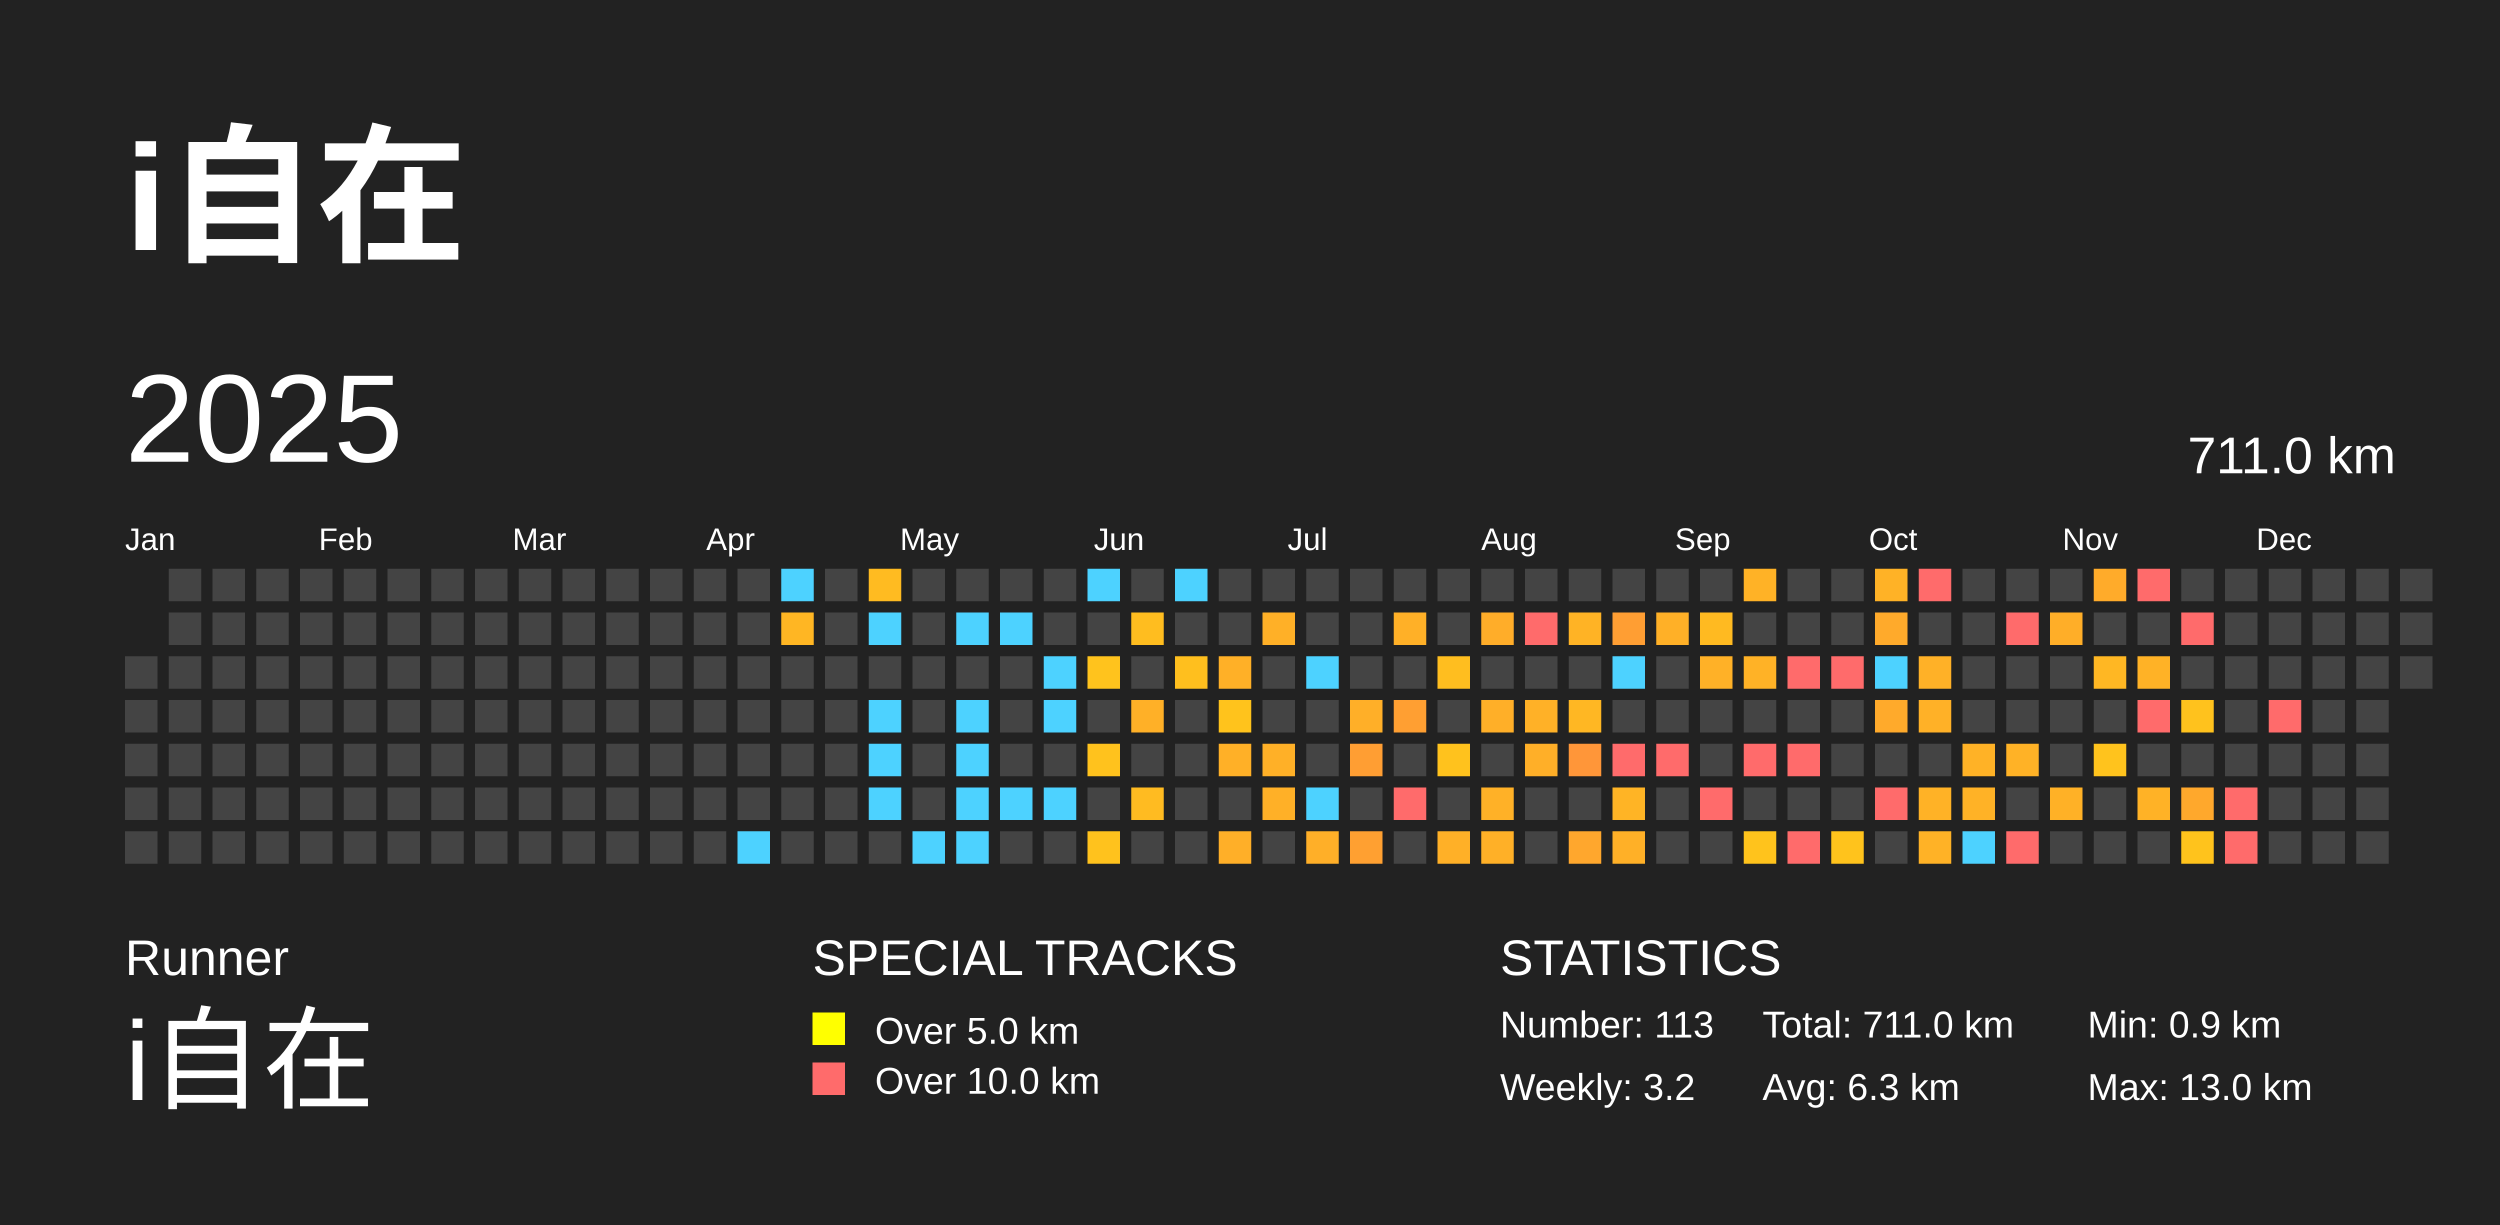
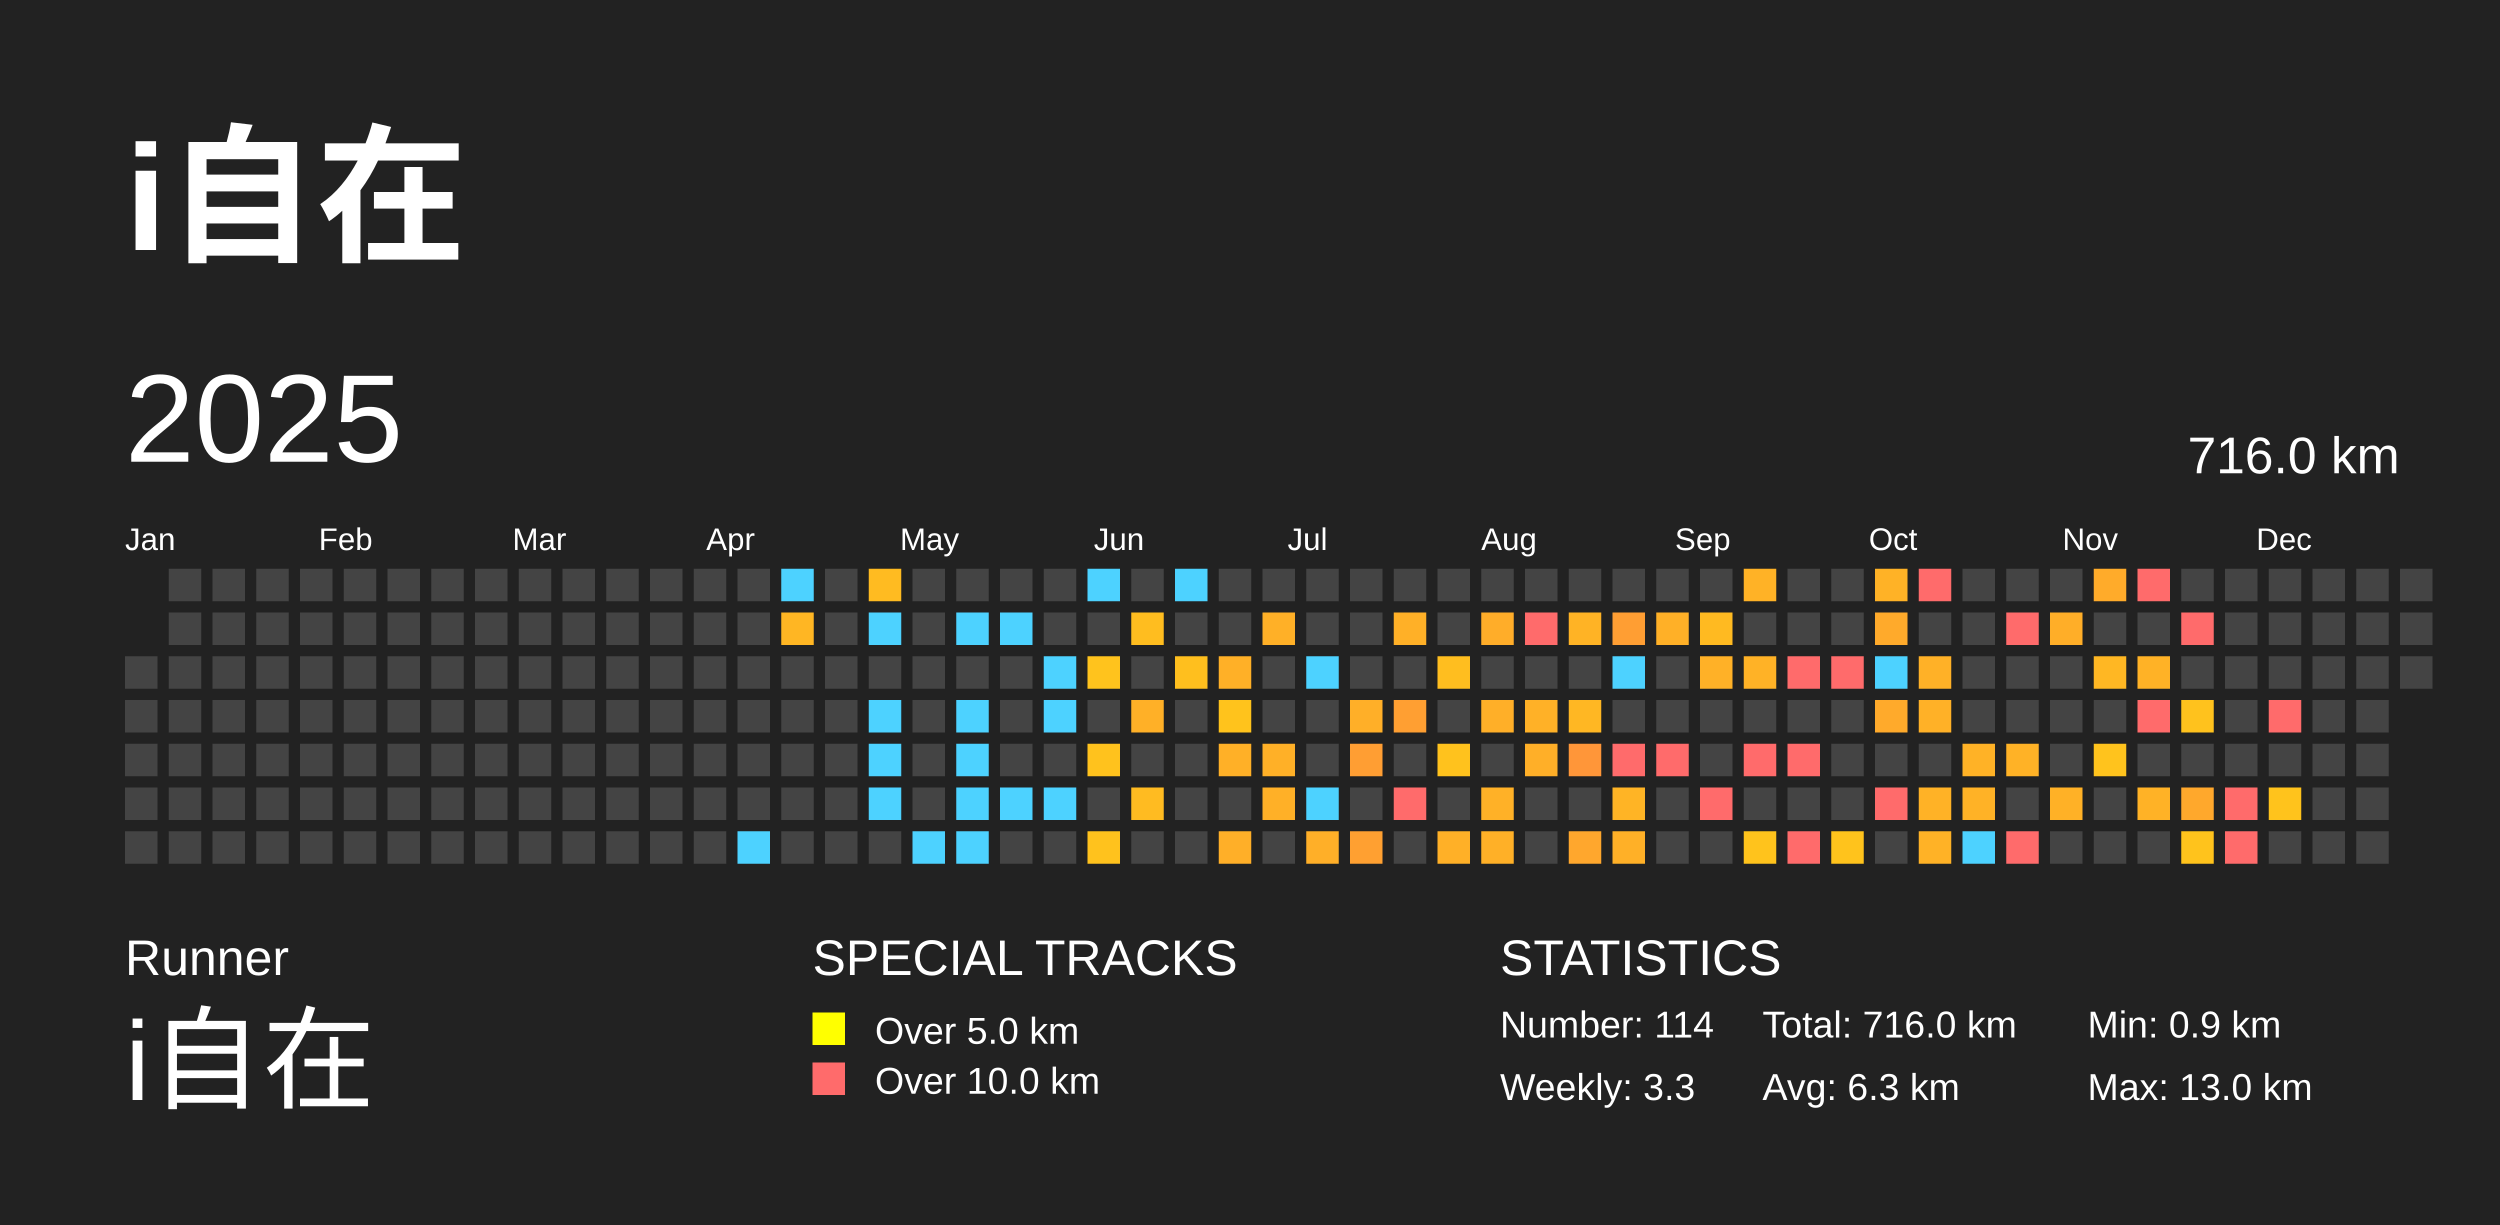
<svg xmlns="http://www.w3.org/2000/svg" baseProfile="full" height="98mm" version="1.1" viewBox="0,0,200,98" width="200mm">
  <defs />
  <rect fill="#222222" height="98" width="200" x="0" y="0" />
  <text fill="#FFFFFF" style="font-size:12px; font-family:Arial; font-weight:bold;" x="10" y="20">i自在</text>
  <text fill="#FFFFFF" style="font-size:4px; font-family:Arial" x="10" y="78">Runner</text>
  <text fill="#FFFFFF" style="font-size:9px; font-family:Arial" x="10" y="88">i自在</text>
  <text fill="#FFFFFF" style="font-size:4px; font-family:Arial" x="65" y="78">SPECIAL TRACKS</text>
  <rect fill="#FFFF00" height="2.6" width="2.6" x="65" y="81" />
  <text fill="#FFFFFF" style="font-size:3px; font-family:Arial" x="70" y="83.5">Over 5.0 km</text>
  <rect fill="#FF6B6B" height="2.6" width="2.6" x="65" y="85" />
  <text fill="#FFFFFF" style="font-size:3px; font-family:Arial" x="70" y="87.5">Over 10.0 km</text>
  <text fill="#FFFFFF" style="font-size:4px; font-family:Arial" x="120" y="78">STATISTICS</text>
-   <text fill="#FFFFFF" style="font-size:3px; font-family:Arial" x="120" y="83">Number: 113</text>
-   <text fill="#FFFFFF" style="font-size:3px; font-family:Arial" x="120" y="88">Weekly: 3.2</text>
-   <text fill="#FFFFFF" style="font-size:3px; font-family:Arial" x="141" y="83">Total: 711.0 km</text>
+   <text fill="#FFFFFF" style="font-size:3px; font-family:Arial" x="120" y="83">Number: 114</text>
+   <text fill="#FFFFFF" style="font-size:3px; font-family:Arial" x="120" y="88">Weekly: 3.3</text>
+   <text fill="#FFFFFF" style="font-size:3px; font-family:Arial" x="141" y="83">Total: 716.0 km</text>
  <text fill="#FFFFFF" style="font-size:3px; font-family:Arial" x="141" y="88">Avg: 6.3 km</text>
  <text fill="#FFFFFF" style="font-size:3px; font-family:Arial" x="167" y="83">Min: 0.9 km</text>
  <text fill="#FFFFFF" style="font-size:3px; font-family:Arial" x="167" y="88">Max: 13.0 km</text>
  <text dominant-baseline="hanging" fill="#FFFFFF" style="font-size:10.0px; font-family:Arial;" x="10" y="30">2025</text>
-   <text dominant-baseline="hanging" fill="#FFFFFF" style="font-size:4.125px; font-family:Arial;" x="175" y="35">711.0 km</text>
+   <text dominant-baseline="hanging" fill="#FFFFFF" style="font-size:4.125px; font-family:Arial;" x="175" y="35">716.0 km</text>
  <text fill="#FFFFFF" style="font-size:2.5px; font-family:Arial" x="10.0" y="44">Jan</text>
  <text fill="#FFFFFF" style="font-size:2.5px; font-family:Arial" x="25.5" y="44">Feb</text>
  <text fill="#FFFFFF" style="font-size:2.5px; font-family:Arial" x="41.0" y="44">Mar</text>
  <text fill="#FFFFFF" style="font-size:2.5px; font-family:Arial" x="56.5" y="44">Apr</text>
  <text fill="#FFFFFF" style="font-size:2.5px; font-family:Arial" x="72.0" y="44">May</text>
  <text fill="#FFFFFF" style="font-size:2.5px; font-family:Arial" x="87.5" y="44">Jun</text>
  <text fill="#FFFFFF" style="font-size:2.5px; font-family:Arial" x="103.0" y="44">Jul</text>
  <text fill="#FFFFFF" style="font-size:2.5px; font-family:Arial" x="118.5" y="44">Aug</text>
  <text fill="#FFFFFF" style="font-size:2.5px; font-family:Arial" x="134.0" y="44">Sep</text>
  <text fill="#FFFFFF" style="font-size:2.5px; font-family:Arial" x="149.5" y="44">Oct</text>
  <text fill="#FFFFFF" style="font-size:2.5px; font-family:Arial" x="165.0" y="44">Nov</text>
  <text fill="#FFFFFF" style="font-size:2.5px; font-family:Arial" x="180.5" y="44">Dec</text>
  <rect fill="#444444" height="2.6" width="2.6" x="10.0" y="52.5" />
  <rect fill="#444444" height="2.6" width="2.6" x="10.0" y="56.0" />
  <rect fill="#444444" height="2.6" width="2.6" x="10.0" y="59.5" />
  <rect fill="#444444" height="2.6" width="2.6" x="10.0" y="63.0" />
  <rect fill="#444444" height="2.6" width="2.6" x="10.0" y="66.5" />
  <rect fill="#444444" height="2.6" width="2.6" x="13.5" y="45.5" />
  <rect fill="#444444" height="2.6" width="2.6" x="13.5" y="49.0" />
  <rect fill="#444444" height="2.6" width="2.6" x="13.5" y="52.5" />
  <rect fill="#444444" height="2.6" width="2.6" x="13.5" y="56.0" />
  <rect fill="#444444" height="2.6" width="2.6" x="13.5" y="59.5" />
  <rect fill="#444444" height="2.6" width="2.6" x="13.5" y="63.0" />
  <rect fill="#444444" height="2.6" width="2.6" x="13.5" y="66.5" />
  <rect fill="#444444" height="2.6" width="2.6" x="17.0" y="45.5" />
  <rect fill="#444444" height="2.6" width="2.6" x="17.0" y="49.0" />
  <rect fill="#444444" height="2.6" width="2.6" x="17.0" y="52.5" />
  <rect fill="#444444" height="2.6" width="2.6" x="17.0" y="56.0" />
  <rect fill="#444444" height="2.6" width="2.6" x="17.0" y="59.5" />
  <rect fill="#444444" height="2.6" width="2.6" x="17.0" y="63.0" />
  <rect fill="#444444" height="2.6" width="2.6" x="17.0" y="66.5" />
  <rect fill="#444444" height="2.6" width="2.6" x="20.5" y="45.5" />
  <rect fill="#444444" height="2.6" width="2.6" x="20.5" y="49.0" />
  <rect fill="#444444" height="2.6" width="2.6" x="20.5" y="52.5" />
  <rect fill="#444444" height="2.6" width="2.6" x="20.5" y="56.0" />
  <rect fill="#444444" height="2.6" width="2.6" x="20.5" y="59.5" />
  <rect fill="#444444" height="2.6" width="2.6" x="20.5" y="63.0" />
  <rect fill="#444444" height="2.6" width="2.6" x="20.5" y="66.5" />
  <rect fill="#444444" height="2.6" width="2.6" x="24.0" y="45.5" />
  <rect fill="#444444" height="2.6" width="2.6" x="24.0" y="49.0" />
  <rect fill="#444444" height="2.6" width="2.6" x="24.0" y="52.5" />
  <rect fill="#444444" height="2.6" width="2.6" x="24.0" y="56.0" />
  <rect fill="#444444" height="2.6" width="2.6" x="24.0" y="59.5" />
  <rect fill="#444444" height="2.6" width="2.6" x="24.0" y="63.0" />
  <rect fill="#444444" height="2.6" width="2.6" x="24.0" y="66.5" />
  <rect fill="#444444" height="2.6" width="2.6" x="27.5" y="45.5" />
  <rect fill="#444444" height="2.6" width="2.6" x="27.5" y="49.0" />
  <rect fill="#444444" height="2.6" width="2.6" x="27.5" y="52.5" />
  <rect fill="#444444" height="2.6" width="2.6" x="27.5" y="56.0" />
  <rect fill="#444444" height="2.6" width="2.6" x="27.5" y="59.5" />
  <rect fill="#444444" height="2.6" width="2.6" x="27.5" y="63.0" />
  <rect fill="#444444" height="2.6" width="2.6" x="27.5" y="66.5" />
  <rect fill="#444444" height="2.6" width="2.6" x="31.0" y="45.5" />
  <rect fill="#444444" height="2.6" width="2.6" x="31.0" y="49.0" />
  <rect fill="#444444" height="2.6" width="2.6" x="31.0" y="52.5" />
  <rect fill="#444444" height="2.6" width="2.6" x="31.0" y="56.0" />
  <rect fill="#444444" height="2.6" width="2.6" x="31.0" y="59.5" />
  <rect fill="#444444" height="2.6" width="2.6" x="31.0" y="63.0" />
  <rect fill="#444444" height="2.6" width="2.6" x="31.0" y="66.5" />
  <rect fill="#444444" height="2.6" width="2.6" x="34.5" y="45.5" />
  <rect fill="#444444" height="2.6" width="2.6" x="34.5" y="49.0" />
  <rect fill="#444444" height="2.6" width="2.6" x="34.5" y="52.5" />
  <rect fill="#444444" height="2.6" width="2.6" x="34.5" y="56.0" />
  <rect fill="#444444" height="2.6" width="2.6" x="34.5" y="59.5" />
  <rect fill="#444444" height="2.6" width="2.6" x="34.5" y="63.0" />
  <rect fill="#444444" height="2.6" width="2.6" x="34.5" y="66.5" />
  <rect fill="#444444" height="2.6" width="2.6" x="38.0" y="45.5" />
  <rect fill="#444444" height="2.6" width="2.6" x="38.0" y="49.0" />
  <rect fill="#444444" height="2.6" width="2.6" x="38.0" y="52.5" />
  <rect fill="#444444" height="2.6" width="2.6" x="38.0" y="56.0" />
  <rect fill="#444444" height="2.6" width="2.6" x="38.0" y="59.5" />
  <rect fill="#444444" height="2.6" width="2.6" x="38.0" y="63.0" />
  <rect fill="#444444" height="2.6" width="2.6" x="38.0" y="66.5" />
  <rect fill="#444444" height="2.6" width="2.6" x="41.5" y="45.5" />
  <rect fill="#444444" height="2.6" width="2.6" x="41.5" y="49.0" />
  <rect fill="#444444" height="2.6" width="2.6" x="41.5" y="52.5" />
  <rect fill="#444444" height="2.6" width="2.6" x="41.5" y="56.0" />
  <rect fill="#444444" height="2.6" width="2.6" x="41.5" y="59.5" />
  <rect fill="#444444" height="2.6" width="2.6" x="41.5" y="63.0" />
  <rect fill="#444444" height="2.6" width="2.6" x="41.5" y="66.5" />
  <rect fill="#444444" height="2.6" width="2.6" x="45.0" y="45.5" />
  <rect fill="#444444" height="2.6" width="2.6" x="45.0" y="49.0" />
  <rect fill="#444444" height="2.6" width="2.6" x="45.0" y="52.5" />
  <rect fill="#444444" height="2.6" width="2.6" x="45.0" y="56.0" />
  <rect fill="#444444" height="2.6" width="2.6" x="45.0" y="59.5" />
  <rect fill="#444444" height="2.6" width="2.6" x="45.0" y="63.0" />
  <rect fill="#444444" height="2.6" width="2.6" x="45.0" y="66.5" />
  <rect fill="#444444" height="2.6" width="2.6" x="48.5" y="45.5" />
  <rect fill="#444444" height="2.6" width="2.6" x="48.5" y="49.0" />
  <rect fill="#444444" height="2.6" width="2.6" x="48.5" y="52.5" />
  <rect fill="#444444" height="2.6" width="2.6" x="48.5" y="56.0" />
  <rect fill="#444444" height="2.6" width="2.6" x="48.5" y="59.5" />
  <rect fill="#444444" height="2.6" width="2.6" x="48.5" y="63.0" />
  <rect fill="#444444" height="2.6" width="2.6" x="48.5" y="66.5" />
  <rect fill="#444444" height="2.6" width="2.6" x="52.0" y="45.5" />
  <rect fill="#444444" height="2.6" width="2.6" x="52.0" y="49.0" />
  <rect fill="#444444" height="2.6" width="2.6" x="52.0" y="52.5" />
  <rect fill="#444444" height="2.6" width="2.6" x="52.0" y="56.0" />
  <rect fill="#444444" height="2.6" width="2.6" x="52.0" y="59.5" />
  <rect fill="#444444" height="2.6" width="2.6" x="52.0" y="63.0" />
  <rect fill="#444444" height="2.6" width="2.6" x="52.0" y="66.5" />
  <rect fill="#444444" height="2.6" width="2.6" x="55.5" y="45.5" />
  <rect fill="#444444" height="2.6" width="2.6" x="55.5" y="49.0" />
  <rect fill="#444444" height="2.6" width="2.6" x="55.5" y="52.5" />
  <rect fill="#444444" height="2.6" width="2.6" x="55.5" y="56.0" />
  <rect fill="#444444" height="2.6" width="2.6" x="55.5" y="59.5" />
  <rect fill="#444444" height="2.6" width="2.6" x="55.5" y="63.0" />
  <rect fill="#444444" height="2.6" width="2.6" x="55.5" y="66.5" />
  <rect fill="#444444" height="2.6" width="2.6" x="59.0" y="45.5" />
  <rect fill="#444444" height="2.6" width="2.6" x="59.0" y="49.0" />
  <rect fill="#444444" height="2.6" width="2.6" x="59.0" y="52.5" />
  <rect fill="#444444" height="2.6" width="2.6" x="59.0" y="56.0" />
  <rect fill="#444444" height="2.6" width="2.6" x="59.0" y="59.5" />
  <rect fill="#444444" height="2.6" width="2.6" x="59.0" y="63.0" />
  <rect fill="#4dd2ff" height="2.6" width="2.6" x="59.0" y="66.5" />
  <rect fill="#4dd2ff" height="2.6" width="2.6" x="62.5" y="45.5" />
  <rect fill="#ffb623" height="2.6" width="2.6" x="62.5" y="49.0" />
  <rect fill="#444444" height="2.6" width="2.6" x="62.5" y="52.5" />
  <rect fill="#444444" height="2.6" width="2.6" x="62.5" y="56.0" />
  <rect fill="#444444" height="2.6" width="2.6" x="62.5" y="59.5" />
  <rect fill="#444444" height="2.6" width="2.6" x="62.5" y="63.0" />
  <rect fill="#444444" height="2.6" width="2.6" x="62.5" y="66.5" />
  <rect fill="#444444" height="2.6" width="2.6" x="66.0" y="45.5" />
  <rect fill="#444444" height="2.6" width="2.6" x="66.0" y="49.0" />
  <rect fill="#444444" height="2.6" width="2.6" x="66.0" y="52.5" />
  <rect fill="#444444" height="2.6" width="2.6" x="66.0" y="56.0" />
  <rect fill="#444444" height="2.6" width="2.6" x="66.0" y="59.5" />
  <rect fill="#444444" height="2.6" width="2.6" x="66.0" y="63.0" />
  <rect fill="#444444" height="2.6" width="2.6" x="66.0" y="66.5" />
  <rect fill="#ffbb21" height="2.6" width="2.6" x="69.5" y="45.5" />
  <rect fill="#4dd2ff" height="2.6" width="2.6" x="69.5" y="49.0" />
  <rect fill="#444444" height="2.6" width="2.6" x="69.5" y="52.5" />
  <rect fill="#4dd2ff" height="2.6" width="2.6" x="69.5" y="56.0" />
  <rect fill="#4dd2ff" height="2.6" width="2.6" x="69.5" y="59.5" />
  <rect fill="#4dd2ff" height="2.6" width="2.6" x="69.5" y="63.0" />
  <rect fill="#444444" height="2.6" width="2.6" x="69.5" y="66.5" />
  <rect fill="#444444" height="2.6" width="2.6" x="73.0" y="45.5" />
  <rect fill="#444444" height="2.6" width="2.6" x="73.0" y="49.0" />
  <rect fill="#444444" height="2.6" width="2.6" x="73.0" y="52.5" />
  <rect fill="#444444" height="2.6" width="2.6" x="73.0" y="56.0" />
  <rect fill="#444444" height="2.6" width="2.6" x="73.0" y="59.5" />
  <rect fill="#444444" height="2.6" width="2.6" x="73.0" y="63.0" />
  <rect fill="#4dd2ff" height="2.6" width="2.6" x="73.0" y="66.5" />
  <rect fill="#444444" height="2.6" width="2.6" x="76.5" y="45.5" />
  <rect fill="#4dd2ff" height="2.6" width="2.6" x="76.5" y="49.0" />
  <rect fill="#444444" height="2.6" width="2.6" x="76.5" y="52.5" />
  <rect fill="#4dd2ff" height="2.6" width="2.6" x="76.5" y="56.0" />
  <rect fill="#4dd2ff" height="2.6" width="2.6" x="76.5" y="59.5" />
  <rect fill="#4dd2ff" height="2.6" width="2.6" x="76.5" y="63.0" />
  <rect fill="#4dd2ff" height="2.6" width="2.6" x="76.5" y="66.5" />
  <rect fill="#444444" height="2.6" width="2.6" x="80.0" y="45.5" />
  <rect fill="#4dd2ff" height="2.6" width="2.6" x="80.0" y="49.0" />
  <rect fill="#444444" height="2.6" width="2.6" x="80.0" y="52.5" />
  <rect fill="#444444" height="2.6" width="2.6" x="80.0" y="56.0" />
  <rect fill="#444444" height="2.6" width="2.6" x="80.0" y="59.5" />
  <rect fill="#4dd2ff" height="2.6" width="2.6" x="80.0" y="63.0" />
  <rect fill="#444444" height="2.6" width="2.6" x="80.0" y="66.5" />
  <rect fill="#444444" height="2.6" width="2.6" x="83.5" y="45.5" />
  <rect fill="#444444" height="2.6" width="2.6" x="83.5" y="49.0" />
  <rect fill="#4dd2ff" height="2.6" width="2.6" x="83.5" y="52.5" />
  <rect fill="#4dd2ff" height="2.6" width="2.6" x="83.5" y="56.0" />
  <rect fill="#444444" height="2.6" width="2.6" x="83.5" y="59.5" />
  <rect fill="#4dd2ff" height="2.6" width="2.6" x="83.5" y="63.0" />
  <rect fill="#444444" height="2.6" width="2.6" x="83.5" y="66.5" />
  <rect fill="#4dd2ff" height="2.6" width="2.6" x="87.0" y="45.5" />
  <rect fill="#444444" height="2.6" width="2.6" x="87.0" y="49.0" />
  <rect fill="#ffc31d" height="2.6" width="2.6" x="87.0" y="52.5" />
  <rect fill="#444444" height="2.6" width="2.6" x="87.0" y="56.0" />
  <rect fill="#ffc21d" height="2.6" width="2.6" x="87.0" y="59.5" />
  <rect fill="#444444" height="2.6" width="2.6" x="87.0" y="63.0" />
  <rect fill="#ffc21d" height="2.6" width="2.6" x="87.0" y="66.5" />
  <rect fill="#444444" height="2.6" width="2.6" x="90.5" y="45.5" />
  <rect fill="#ffbd1f" height="2.6" width="2.6" x="90.5" y="49.0" />
  <rect fill="#444444" height="2.6" width="2.6" x="90.5" y="52.5" />
  <rect fill="#ffb027" height="2.6" width="2.6" x="90.5" y="56.0" />
  <rect fill="#444444" height="2.6" width="2.6" x="90.5" y="59.5" />
  <rect fill="#ffbb21" height="2.6" width="2.6" x="90.5" y="63.0" />
  <rect fill="#444444" height="2.6" width="2.6" x="90.5" y="66.5" />
  <rect fill="#4dd2ff" height="2.6" width="2.6" x="94.0" y="45.5" />
  <rect fill="#444444" height="2.6" width="2.6" x="94.0" y="49.0" />
  <rect fill="#ffbf1e" height="2.6" width="2.6" x="94.0" y="52.5" />
  <rect fill="#444444" height="2.6" width="2.6" x="94.0" y="56.0" />
  <rect fill="#444444" height="2.6" width="2.6" x="94.0" y="59.5" />
  <rect fill="#444444" height="2.6" width="2.6" x="94.0" y="63.0" />
  <rect fill="#444444" height="2.6" width="2.6" x="94.0" y="66.5" />
  <rect fill="#444444" height="2.6" width="2.6" x="97.5" y="45.5" />
  <rect fill="#444444" height="2.6" width="2.6" x="97.5" y="49.0" />
  <rect fill="#ffb027" height="2.6" width="2.6" x="97.5" y="52.5" />
  <rect fill="#ffc31c" height="2.6" width="2.6" x="97.5" y="56.0" />
  <rect fill="#ffb027" height="2.6" width="2.6" x="97.5" y="59.5" />
  <rect fill="#444444" height="2.6" width="2.6" x="97.5" y="63.0" />
  <rect fill="#ffaf28" height="2.6" width="2.6" x="97.5" y="66.5" />
  <rect fill="#444444" height="2.6" width="2.6" x="101.0" y="45.5" />
  <rect fill="#ffb027" height="2.6" width="2.6" x="101.0" y="49.0" />
  <rect fill="#444444" height="2.6" width="2.6" x="101.0" y="52.5" />
  <rect fill="#444444" height="2.6" width="2.6" x="101.0" y="56.0" />
  <rect fill="#ffb027" height="2.6" width="2.6" x="101.0" y="59.5" />
  <rect fill="#ffb027" height="2.6" width="2.6" x="101.0" y="63.0" />
  <rect fill="#444444" height="2.6" width="2.6" x="101.0" y="66.5" />
  <rect fill="#444444" height="2.6" width="2.6" x="104.5" y="45.5" />
  <rect fill="#444444" height="2.6" width="2.6" x="104.5" y="49.0" />
  <rect fill="#4dd2ff" height="2.6" width="2.6" x="104.5" y="52.5" />
  <rect fill="#444444" height="2.6" width="2.6" x="104.5" y="56.0" />
  <rect fill="#444444" height="2.6" width="2.6" x="104.5" y="59.5" />
  <rect fill="#4dd2ff" height="2.6" width="2.6" x="104.5" y="63.0" />
  <rect fill="#ffaf28" height="2.6" width="2.6" x="104.5" y="66.5" />
  <rect fill="#444444" height="2.6" width="2.6" x="108.0" y="45.5" />
  <rect fill="#444444" height="2.6" width="2.6" x="108.0" y="49.0" />
  <rect fill="#444444" height="2.6" width="2.6" x="108.0" y="52.5" />
  <rect fill="#ffaf28" height="2.6" width="2.6" x="108.0" y="56.0" />
  <rect fill="#ff9e33" height="2.6" width="2.6" x="108.0" y="59.5" />
  <rect fill="#444444" height="2.6" width="2.6" x="108.0" y="63.0" />
  <rect fill="#ffa031" height="2.6" width="2.6" x="108.0" y="66.5" />
  <rect fill="#444444" height="2.6" width="2.6" x="111.5" y="45.5" />
  <rect fill="#ffb027" height="2.6" width="2.6" x="111.5" y="49.0" />
  <rect fill="#444444" height="2.6" width="2.6" x="111.5" y="52.5" />
  <rect fill="#ff9f32" height="2.6" width="2.6" x="111.5" y="56.0" />
  <rect fill="#444444" height="2.6" width="2.6" x="111.5" y="59.5" />
  <rect fill="#FF6B6B" height="2.6" width="2.6" x="111.5" y="63.0" />
  <rect fill="#444444" height="2.6" width="2.6" x="111.5" y="66.5" />
  <rect fill="#444444" height="2.6" width="2.6" x="115.0" y="45.5" />
  <rect fill="#444444" height="2.6" width="2.6" x="115.0" y="49.0" />
  <rect fill="#ffbe1f" height="2.6" width="2.6" x="115.0" y="52.5" />
  <rect fill="#444444" height="2.6" width="2.6" x="115.0" y="56.0" />
  <rect fill="#ffc21d" height="2.6" width="2.6" x="115.0" y="59.5" />
  <rect fill="#444444" height="2.6" width="2.6" x="115.0" y="63.0" />
  <rect fill="#ffb027" height="2.6" width="2.6" x="115.0" y="66.5" />
  <rect fill="#444444" height="2.6" width="2.6" x="118.5" y="45.5" />
  <rect fill="#ffad29" height="2.6" width="2.6" x="118.5" y="49.0" />
  <rect fill="#444444" height="2.6" width="2.6" x="118.5" y="52.5" />
  <rect fill="#ffaf28" height="2.6" width="2.6" x="118.5" y="56.0" />
  <rect fill="#444444" height="2.6" width="2.6" x="118.5" y="59.5" />
  <rect fill="#ffb127" height="2.6" width="2.6" x="118.5" y="63.0" />
  <rect fill="#ffb027" height="2.6" width="2.6" x="118.5" y="66.5" />
  <rect fill="#444444" height="2.6" width="2.6" x="122.0" y="45.5" />
  <rect fill="#FF6B6B" height="2.6" width="2.6" x="122.0" y="49.0" />
  <rect fill="#444444" height="2.6" width="2.6" x="122.0" y="52.5" />
  <rect fill="#ffb127" height="2.6" width="2.6" x="122.0" y="56.0" />
  <rect fill="#ffaf28" height="2.6" width="2.6" x="122.0" y="59.5" />
  <rect fill="#444444" height="2.6" width="2.6" x="122.0" y="63.0" />
  <rect fill="#444444" height="2.6" width="2.6" x="122.0" y="66.5" />
  <rect fill="#444444" height="2.6" width="2.6" x="125.5" y="45.5" />
  <rect fill="#ffb325" height="2.6" width="2.6" x="125.5" y="49.0" />
  <rect fill="#444444" height="2.6" width="2.6" x="125.5" y="52.5" />
  <rect fill="#ffb723" height="2.6" width="2.6" x="125.5" y="56.0" />
  <rect fill="#ff9639" height="2.6" width="2.6" x="125.5" y="59.5" />
  <rect fill="#444444" height="2.6" width="2.6" x="125.5" y="63.0" />
  <rect fill="#ffa72d" height="2.6" width="2.6" x="125.5" y="66.5" />
  <rect fill="#444444" height="2.6" width="2.6" x="129.0" y="45.5" />
  <rect fill="#ff9e33" height="2.6" width="2.6" x="129.0" y="49.0" />
  <rect fill="#4dd2ff" height="2.6" width="2.6" x="129.0" y="52.5" />
  <rect fill="#444444" height="2.6" width="2.6" x="129.0" y="56.0" />
  <rect fill="#FF6B6B" height="2.6" width="2.6" x="129.0" y="59.5" />
  <rect fill="#ffb425" height="2.6" width="2.6" x="129.0" y="63.0" />
  <rect fill="#ffb027" height="2.6" width="2.6" x="129.0" y="66.5" />
  <rect fill="#444444" height="2.6" width="2.6" x="132.5" y="45.5" />
  <rect fill="#ffb027" height="2.6" width="2.6" x="132.5" y="49.0" />
  <rect fill="#444444" height="2.6" width="2.6" x="132.5" y="52.5" />
  <rect fill="#444444" height="2.6" width="2.6" x="132.5" y="56.0" />
  <rect fill="#FF6B6B" height="2.6" width="2.6" x="132.5" y="59.5" />
  <rect fill="#444444" height="2.6" width="2.6" x="132.5" y="63.0" />
  <rect fill="#444444" height="2.6" width="2.6" x="132.5" y="66.5" />
  <rect fill="#444444" height="2.6" width="2.6" x="136.0" y="45.5" />
  <rect fill="#ffba21" height="2.6" width="2.6" x="136.0" y="49.0" />
  <rect fill="#ffb127" height="2.6" width="2.6" x="136.0" y="52.5" />
  <rect fill="#444444" height="2.6" width="2.6" x="136.0" y="56.0" />
  <rect fill="#444444" height="2.6" width="2.6" x="136.0" y="59.5" />
  <rect fill="#FF6B6B" height="2.6" width="2.6" x="136.0" y="63.0" />
  <rect fill="#444444" height="2.6" width="2.6" x="136.0" y="66.5" />
  <rect fill="#ffb226" height="2.6" width="2.6" x="139.5" y="45.5" />
  <rect fill="#444444" height="2.6" width="2.6" x="139.5" y="49.0" />
  <rect fill="#ffb226" height="2.6" width="2.6" x="139.5" y="52.5" />
  <rect fill="#444444" height="2.6" width="2.6" x="139.5" y="56.0" />
  <rect fill="#FF6B6B" height="2.6" width="2.6" x="139.5" y="59.5" />
  <rect fill="#444444" height="2.6" width="2.6" x="139.5" y="63.0" />
  <rect fill="#ffc31c" height="2.6" width="2.6" x="139.5" y="66.5" />
  <rect fill="#444444" height="2.6" width="2.6" x="143.0" y="45.5" />
  <rect fill="#444444" height="2.6" width="2.6" x="143.0" y="49.0" />
  <rect fill="#FF6B6B" height="2.6" width="2.6" x="143.0" y="52.5" />
  <rect fill="#444444" height="2.6" width="2.6" x="143.0" y="56.0" />
  <rect fill="#FF6B6B" height="2.6" width="2.6" x="143.0" y="59.5" />
  <rect fill="#444444" height="2.6" width="2.6" x="143.0" y="63.0" />
  <rect fill="#FF6B6B" height="2.6" width="2.6" x="143.0" y="66.5" />
  <rect fill="#444444" height="2.6" width="2.6" x="146.5" y="45.5" />
  <rect fill="#444444" height="2.6" width="2.6" x="146.5" y="49.0" />
  <rect fill="#FF6B6B" height="2.6" width="2.6" x="146.5" y="52.5" />
  <rect fill="#444444" height="2.6" width="2.6" x="146.5" y="56.0" />
  <rect fill="#444444" height="2.6" width="2.6" x="146.5" y="59.5" />
  <rect fill="#444444" height="2.6" width="2.6" x="146.5" y="63.0" />
  <rect fill="#ffc31c" height="2.6" width="2.6" x="146.5" y="66.5" />
  <rect fill="#ffb226" height="2.6" width="2.6" x="150.0" y="45.5" />
  <rect fill="#ffaa2b" height="2.6" width="2.6" x="150.0" y="49.0" />
  <rect fill="#4dd2ff" height="2.6" width="2.6" x="150.0" y="52.5" />
  <rect fill="#ffaa2b" height="2.6" width="2.6" x="150.0" y="56.0" />
  <rect fill="#444444" height="2.6" width="2.6" x="150.0" y="59.5" />
  <rect fill="#FF6B6B" height="2.6" width="2.6" x="150.0" y="63.0" />
  <rect fill="#444444" height="2.6" width="2.6" x="150.0" y="66.5" />
  <rect fill="#FF6B6B" height="2.6" width="2.6" x="153.5" y="45.5" />
  <rect fill="#444444" height="2.6" width="2.6" x="153.5" y="49.0" />
  <rect fill="#ffb127" height="2.6" width="2.6" x="153.5" y="52.5" />
  <rect fill="#ffb127" height="2.6" width="2.6" x="153.5" y="56.0" />
  <rect fill="#444444" height="2.6" width="2.6" x="153.5" y="59.5" />
  <rect fill="#ffb226" height="2.6" width="2.6" x="153.5" y="63.0" />
  <rect fill="#ffb226" height="2.6" width="2.6" x="153.5" y="66.5" />
  <rect fill="#444444" height="2.6" width="2.6" x="157.0" y="45.5" />
  <rect fill="#444444" height="2.6" width="2.6" x="157.0" y="49.0" />
  <rect fill="#444444" height="2.6" width="2.6" x="157.0" y="52.5" />
  <rect fill="#444444" height="2.6" width="2.6" x="157.0" y="56.0" />
  <rect fill="#ffb226" height="2.6" width="2.6" x="157.0" y="59.5" />
  <rect fill="#ffb226" height="2.6" width="2.6" x="157.0" y="63.0" />
  <rect fill="#4dd2ff" height="2.6" width="2.6" x="157.0" y="66.5" />
  <rect fill="#444444" height="2.6" width="2.6" x="160.5" y="45.5" />
  <rect fill="#FF6B6B" height="2.6" width="2.6" x="160.5" y="49.0" />
  <rect fill="#444444" height="2.6" width="2.6" x="160.5" y="52.5" />
  <rect fill="#444444" height="2.6" width="2.6" x="160.5" y="56.0" />
  <rect fill="#ffb226" height="2.6" width="2.6" x="160.5" y="59.5" />
  <rect fill="#444444" height="2.6" width="2.6" x="160.5" y="63.0" />
  <rect fill="#FF6B6B" height="2.6" width="2.6" x="160.5" y="66.5" />
  <rect fill="#444444" height="2.6" width="2.6" x="164.0" y="45.5" />
  <rect fill="#ffae28" height="2.6" width="2.6" x="164.0" y="49.0" />
  <rect fill="#444444" height="2.6" width="2.6" x="164.0" y="52.5" />
  <rect fill="#444444" height="2.6" width="2.6" x="164.0" y="56.0" />
  <rect fill="#444444" height="2.6" width="2.6" x="164.0" y="59.5" />
  <rect fill="#ffb126" height="2.6" width="2.6" x="164.0" y="63.0" />
  <rect fill="#444444" height="2.6" width="2.6" x="164.0" y="66.5" />
  <rect fill="#ffab2a" height="2.6" width="2.6" x="167.5" y="45.5" />
  <rect fill="#444444" height="2.6" width="2.6" x="167.5" y="49.0" />
  <rect fill="#ffb723" height="2.6" width="2.6" x="167.5" y="52.5" />
  <rect fill="#444444" height="2.6" width="2.6" x="167.5" y="56.0" />
  <rect fill="#ffc31d" height="2.6" width="2.6" x="167.5" y="59.5" />
  <rect fill="#444444" height="2.6" width="2.6" x="167.5" y="63.0" />
  <rect fill="#444444" height="2.6" width="2.6" x="167.5" y="66.5" />
  <rect fill="#FF6B6B" height="2.6" width="2.6" x="171.0" y="45.5" />
  <rect fill="#444444" height="2.6" width="2.6" x="171.0" y="49.0" />
  <rect fill="#ffb226" height="2.6" width="2.6" x="171.0" y="52.5" />
  <rect fill="#FF6B6B" height="2.6" width="2.6" x="171.0" y="56.0" />
  <rect fill="#444444" height="2.6" width="2.6" x="171.0" y="59.5" />
  <rect fill="#ffb226" height="2.6" width="2.6" x="171.0" y="63.0" />
  <rect fill="#444444" height="2.6" width="2.6" x="171.0" y="66.5" />
  <rect fill="#444444" height="2.6" width="2.6" x="174.5" y="45.5" />
  <rect fill="#FF6B6B" height="2.6" width="2.6" x="174.5" y="49.0" />
  <rect fill="#444444" height="2.6" width="2.6" x="174.5" y="52.5" />
  <rect fill="#ffc21d" height="2.6" width="2.6" x="174.5" y="56.0" />
  <rect fill="#444444" height="2.6" width="2.6" x="174.5" y="59.5" />
  <rect fill="#ffa82c" height="2.6" width="2.6" x="174.5" y="63.0" />
  <rect fill="#ffc31c" height="2.6" width="2.6" x="174.5" y="66.5" />
  <rect fill="#444444" height="2.6" width="2.6" x="178.0" y="45.5" />
  <rect fill="#444444" height="2.6" width="2.6" x="178.0" y="49.0" />
  <rect fill="#444444" height="2.6" width="2.6" x="178.0" y="52.5" />
  <rect fill="#444444" height="2.6" width="2.6" x="178.0" y="56.0" />
  <rect fill="#444444" height="2.6" width="2.6" x="178.0" y="59.5" />
  <rect fill="#FF6B6B" height="2.6" width="2.6" x="178.0" y="63.0" />
  <rect fill="#FF6B6B" height="2.6" width="2.6" x="178.0" y="66.5" />
  <rect fill="#444444" height="2.6" width="2.6" x="181.5" y="45.5" />
  <rect fill="#444444" height="2.6" width="2.6" x="181.5" y="49.0" />
  <rect fill="#444444" height="2.6" width="2.6" x="181.5" y="52.5" />
  <rect fill="#FF6B6B" height="2.6" width="2.6" x="181.5" y="56.0" />
  <rect fill="#444444" height="2.6" width="2.6" x="181.5" y="59.5" />
-   <rect fill="#444444" height="2.6" width="2.6" x="181.5" y="63.0" />
+   <rect fill="#ffc31c" height="2.6" width="2.6" x="181.5" y="63.0" />
  <rect fill="#444444" height="2.6" width="2.6" x="181.5" y="66.5" />
  <rect fill="#444444" height="2.6" width="2.6" x="185.0" y="45.5" />
  <rect fill="#444444" height="2.6" width="2.6" x="185.0" y="49.0" />
  <rect fill="#444444" height="2.6" width="2.6" x="185.0" y="52.5" />
  <rect fill="#444444" height="2.6" width="2.6" x="185.0" y="56.0" />
  <rect fill="#444444" height="2.6" width="2.6" x="185.0" y="59.5" />
  <rect fill="#444444" height="2.6" width="2.6" x="185.0" y="63.0" />
  <rect fill="#444444" height="2.6" width="2.6" x="185.0" y="66.5" />
  <rect fill="#444444" height="2.6" width="2.6" x="188.5" y="45.5" />
  <rect fill="#444444" height="2.6" width="2.6" x="188.5" y="49.0" />
  <rect fill="#444444" height="2.6" width="2.6" x="188.5" y="52.5" />
  <rect fill="#444444" height="2.6" width="2.6" x="188.5" y="56.0" />
  <rect fill="#444444" height="2.6" width="2.6" x="188.5" y="59.5" />
  <rect fill="#444444" height="2.6" width="2.6" x="188.5" y="63.0" />
  <rect fill="#444444" height="2.6" width="2.6" x="188.5" y="66.5" />
  <rect fill="#444444" height="2.6" width="2.6" x="192.0" y="45.5" />
  <rect fill="#444444" height="2.6" width="2.6" x="192.0" y="49.0" />
  <rect fill="#444444" height="2.6" width="2.6" x="192.0" y="52.5" />
</svg>
